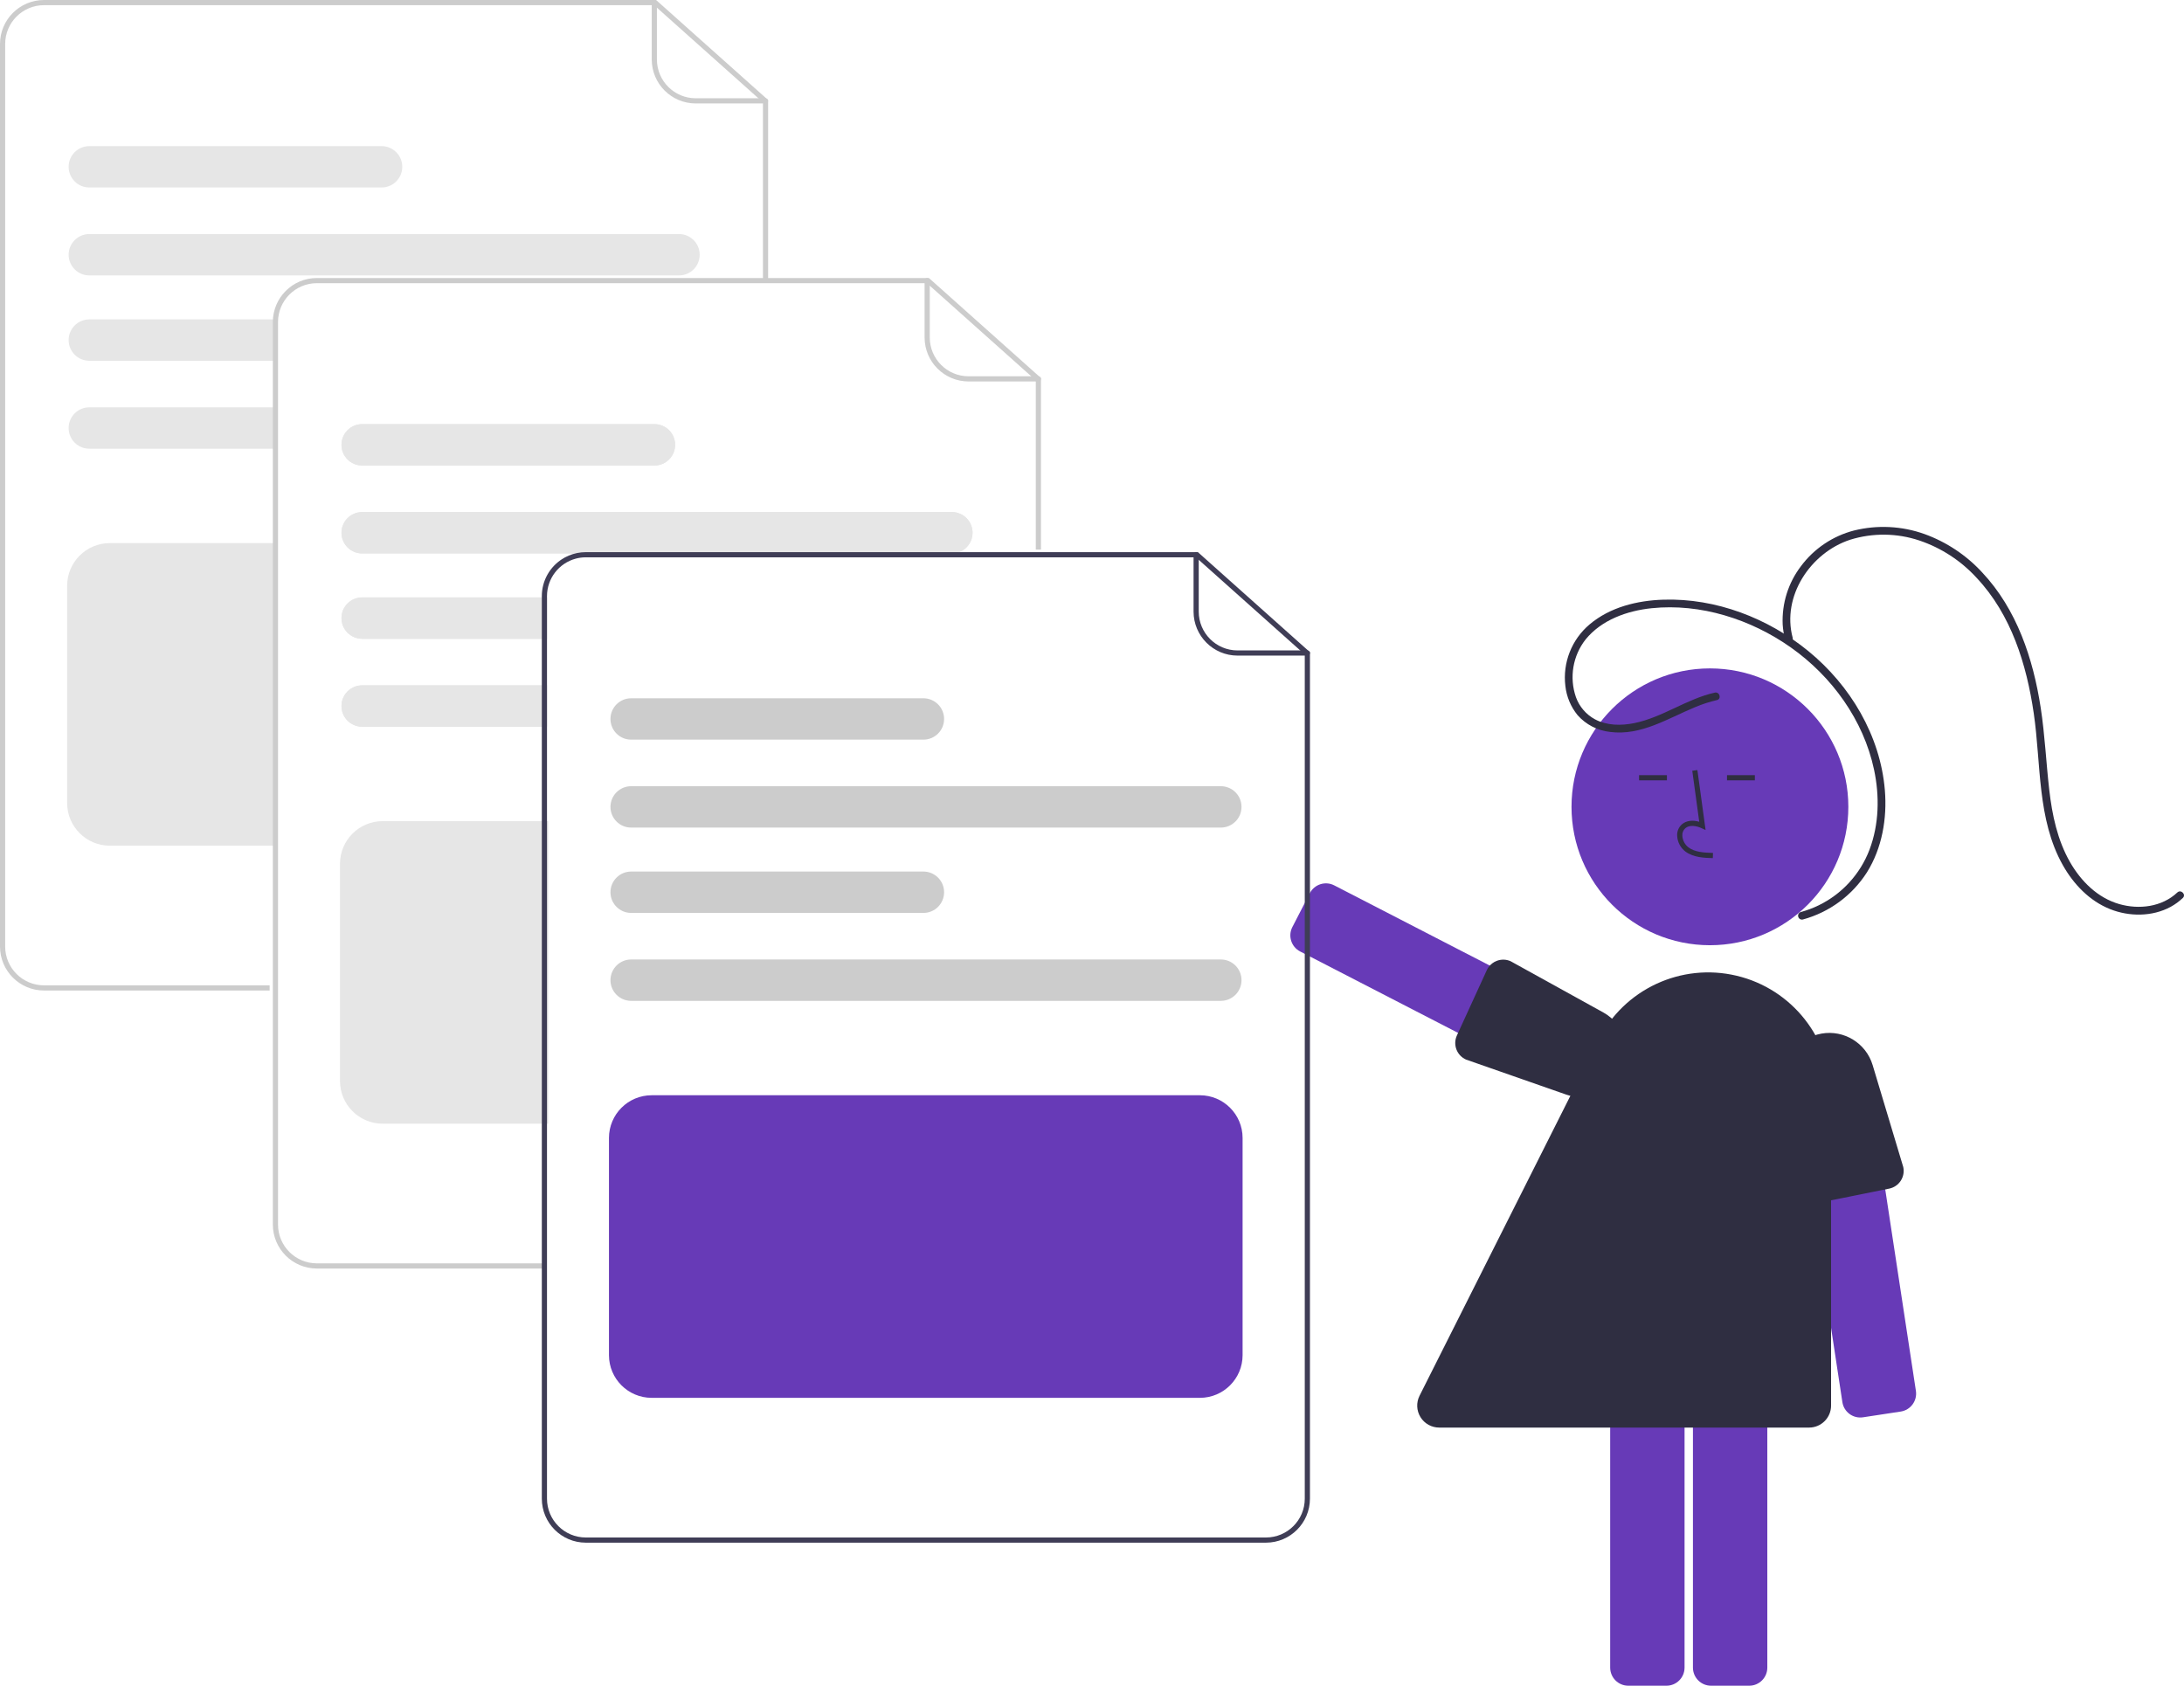
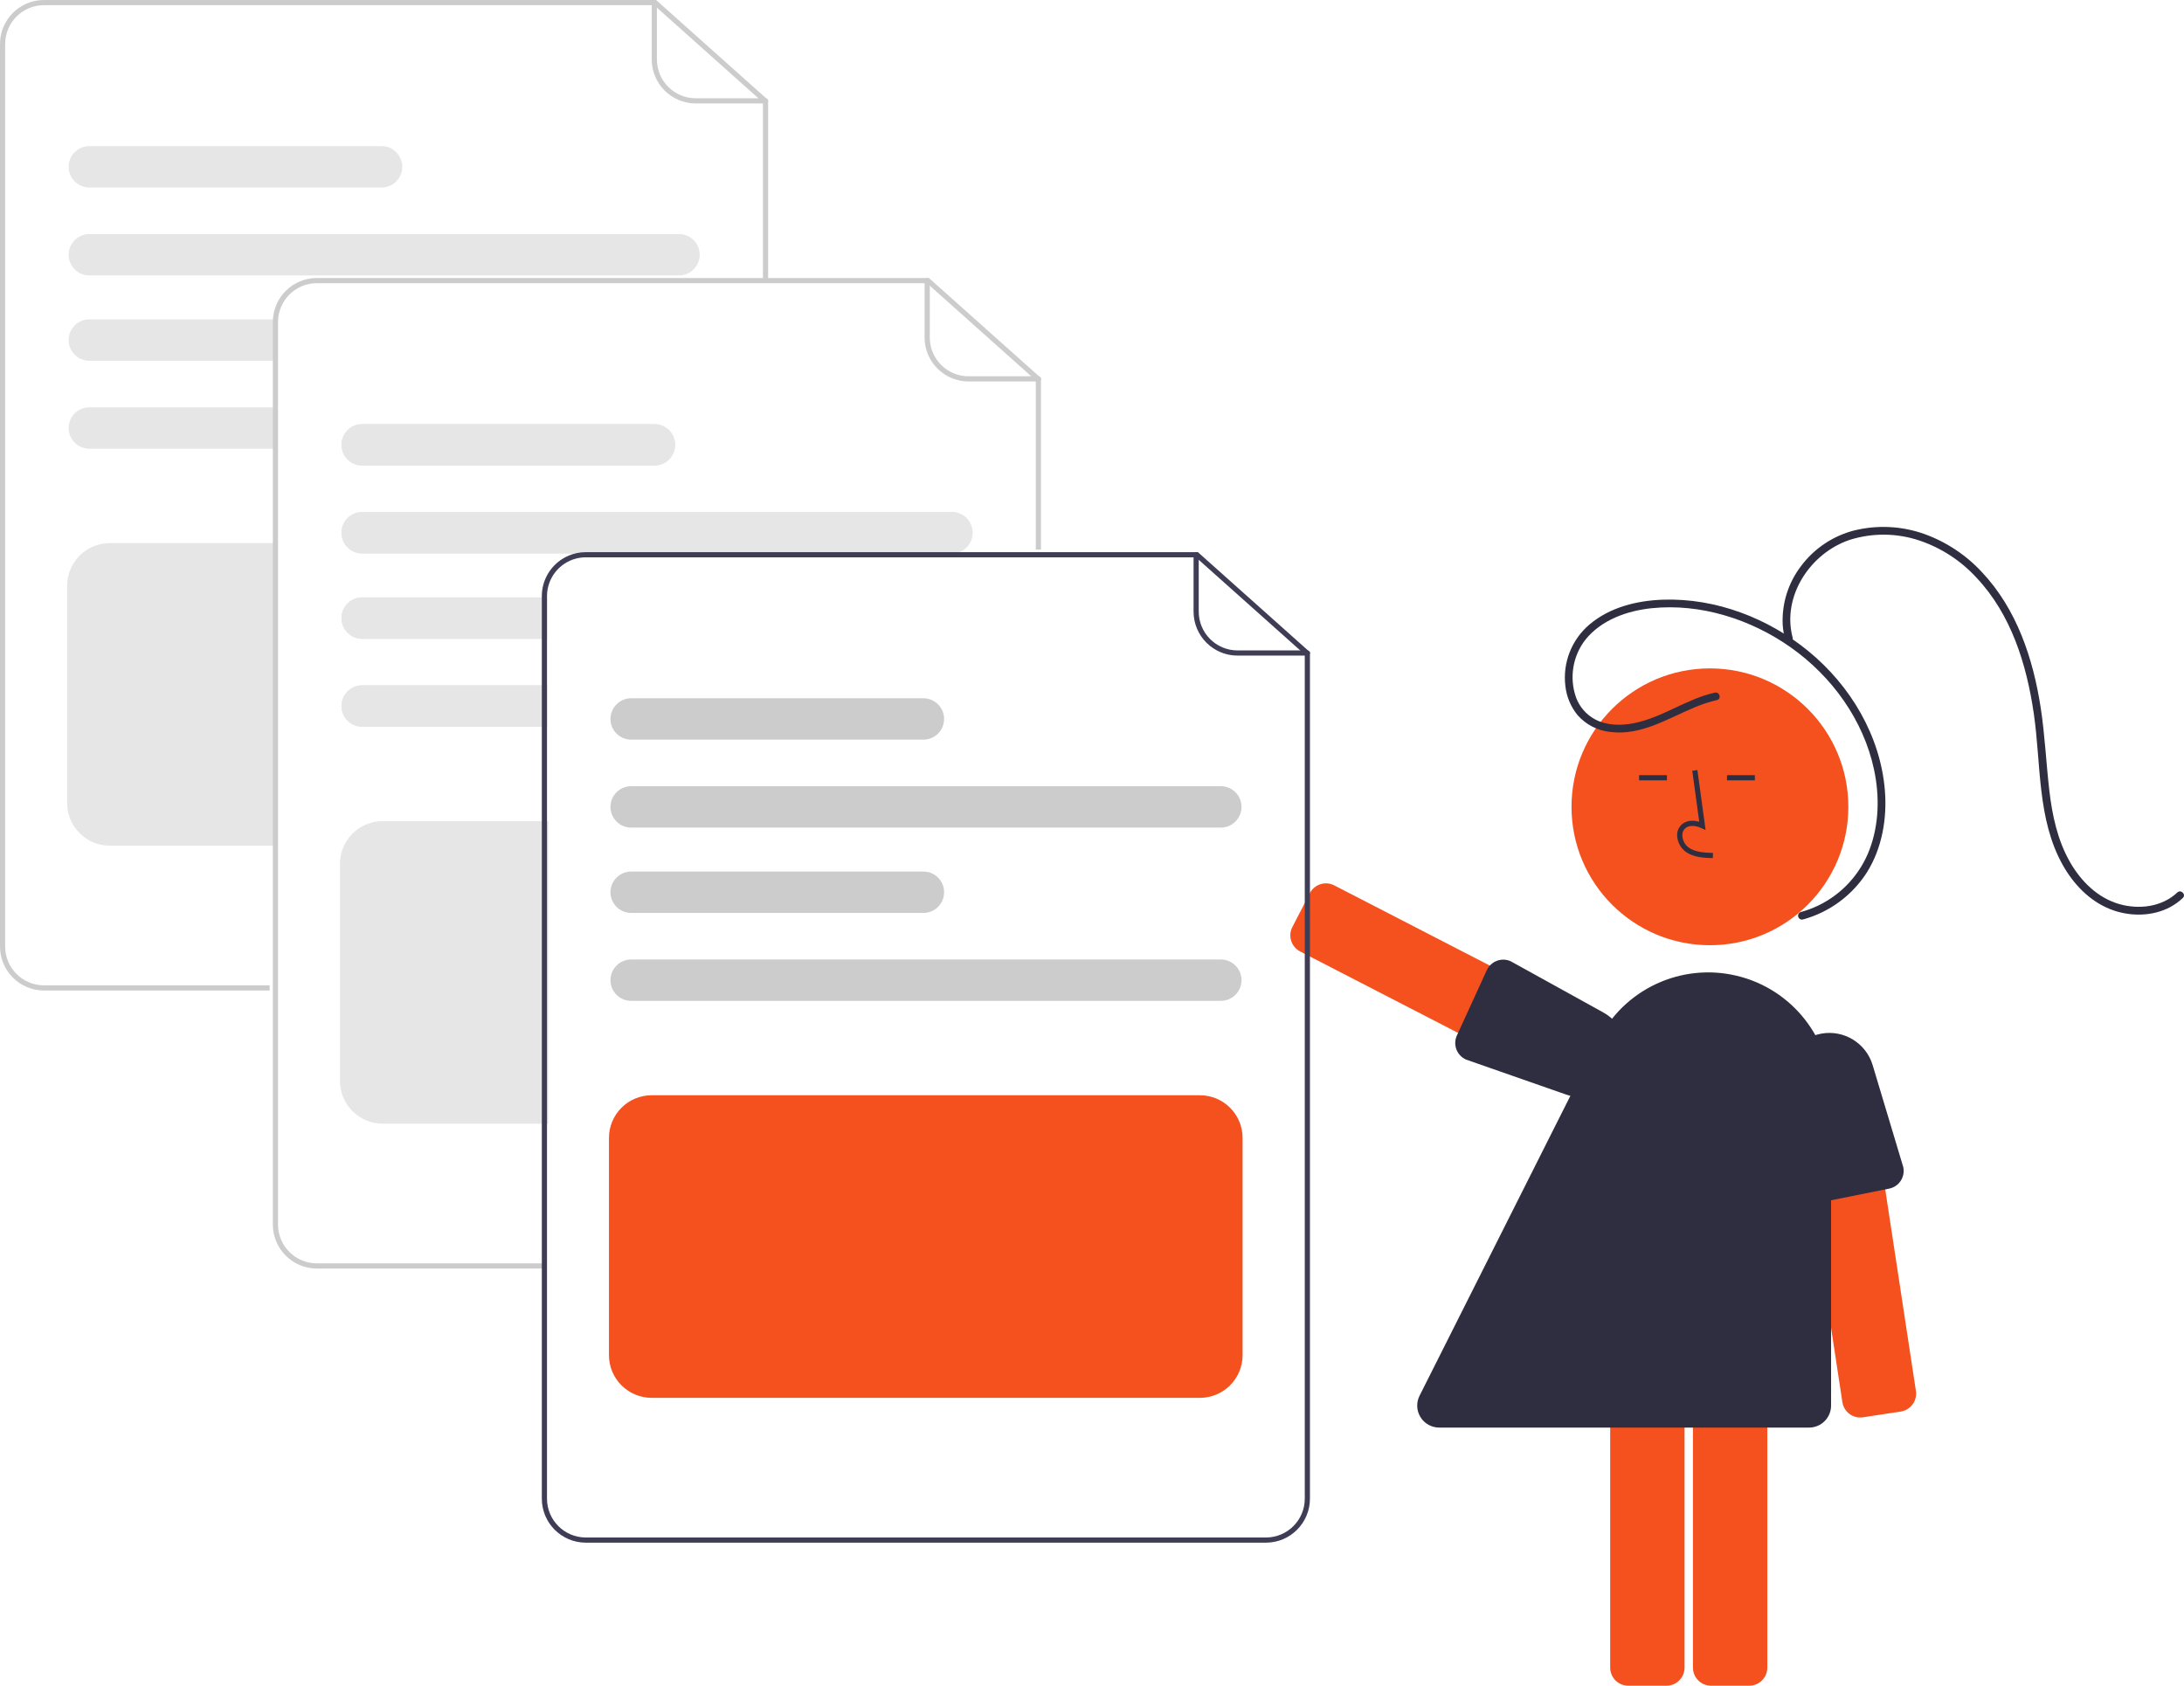
<svg xmlns="http://www.w3.org/2000/svg" data-name="Layer 1" width="844.46" height="651.814" viewBox="0 0 844.46 651.814">
-   <path d="M789.817,548.366,680.48,491.995a7.007,7.007,0,0,1-3.014-9.429l6.763-13.118a7.008,7.008,0,0,1,9.429-3.014l109.337,56.372a7.007,7.007,0,0,1,3.014,9.429l-6.764,13.118a6.952,6.952,0,0,1-4.092,3.457,7.034,7.034,0,0,1-2.144.337A6.956,6.956,0,0,1,789.817,548.366Z" transform="translate(-177.7702 -124.0932)" fill="#673ab7" />
+   <path d="M789.817,548.366,680.48,491.995a7.007,7.007,0,0,1-3.014-9.429l6.763-13.118a7.008,7.008,0,0,1,9.429-3.014l109.337,56.372a7.007,7.007,0,0,1,3.014,9.429l-6.764,13.118a6.952,6.952,0,0,1-4.092,3.457,7.034,7.034,0,0,1-2.144.337A6.956,6.956,0,0,1,789.817,548.366Z" transform="translate(-177.7702 -124.0932)" fill="#F4511E" />
  <path d="M756.482,495.633a6.966,6.966,0,0,1,5.394.141l35.831,19.812a17.469,17.469,0,0,1,7.253,22.952l-.449-.219.449.219a17.484,17.484,0,0,1-21.476,8.842l-38.859-13.582a6.999,6.999,0,0,1-3.573-9.237L752.606,499.33a7.037,7.037,0,0,1,.743-1.294A6.958,6.958,0,0,1,756.482,495.633Z" transform="translate(-177.7702 -124.0932)" fill="#2f2e41" />
-   <circle cx="661.155" cy="311.968" r="53.519" fill="#673ab7" />
-   <path d="M832.358,768.907V645.893a7.008,7.008,0,0,1,7-7h14.759a7.008,7.008,0,0,1,7,7V768.907a7.008,7.008,0,0,1-7,7H839.358A7.008,7.008,0,0,1,832.358,768.907Z" transform="translate(-177.7702 -124.0932)" fill="#673ab7" />
-   <path d="M800.358,768.907V645.893a7.008,7.008,0,0,1,7-7h14.759a7.008,7.008,0,0,1,7,7V768.907a7.008,7.008,0,0,1-7,7H807.358A7.008,7.008,0,0,1,800.358,768.907Z" transform="translate(-177.7702 -124.0932)" fill="#673ab7" />
+   <circle cx="661.155" cy="311.968" r="53.519" fill="#F4511E" />
+   <path d="M832.358,768.907V645.893a7.008,7.008,0,0,1,7-7h14.759a7.008,7.008,0,0,1,7,7V768.907a7.008,7.008,0,0,1-7,7H839.358A7.008,7.008,0,0,1,832.358,768.907Z" transform="translate(-177.7702 -124.0932)" fill="#F4511E" />
+   <path d="M800.358,768.907V645.893a7.008,7.008,0,0,1,7-7h14.759a7.008,7.008,0,0,1,7,7V768.907a7.008,7.008,0,0,1-7,7H807.358A7.008,7.008,0,0,1,800.358,768.907Z" transform="translate(-177.7702 -124.0932)" fill="#F4511E" />
  <path d="M840.049,455.897l.056-2c-3.721-.104-7.001-.337-9.466-2.138A6.148,6.148,0,0,1,828.258,447.231a3.514,3.514,0,0,1,1.153-2.895c1.636-1.382,4.269-.935,6.188-.055l1.655.759-3.173-23.19-1.981.271,2.699,19.727c-2.607-.767-5.023-.437-6.678.961a5.471,5.471,0,0,0-1.86,4.492,8.133,8.133,0,0,0,3.2,6.073C832.627,455.689,836.742,455.804,840.049,455.897Z" transform="translate(-177.7702 -124.0932)" fill="#2f2e41" />
  <rect x="633.758" y="299.73" width="10.771" height="2" fill="#2f2e41" />
  <rect x="667.758" y="299.73" width="10.771" height="2" fill="#2f2e41" />
-   <path d="M890.139,666.249,871.629,544.635a7.007,7.007,0,0,1,5.867-7.973L892.087,534.441a7.008,7.008,0,0,1,7.974,5.867L918.571,661.921a7.008,7.008,0,0,1-5.867,7.974l-14.591,2.221a6.994,6.994,0,0,1-7.974-5.867Z" transform="translate(-177.7702 -124.0932)" fill="#673ab7" />
+   <path d="M890.139,666.249,871.629,544.635a7.007,7.007,0,0,1,5.867-7.973L892.087,534.441a7.008,7.008,0,0,1,7.974,5.867L918.571,661.921a7.008,7.008,0,0,1-5.867,7.974l-14.591,2.221a6.994,6.994,0,0,1-7.974-5.867Z" transform="translate(-177.7702 -124.0932)" fill="#F4511E" />
  <path d="M875.834,588.191a6.966,6.966,0,0,1-3.055-4.448l-5.019-40.635a17.469,17.469,0,0,1,14.311-19.354l.087.492-.087-.492a17.484,17.484,0,0,1,19.773,12.184l11.84,39.425a6.999,6.999,0,0,1-5.375,8.318l-27.205,5.474a7.037,7.037,0,0,1-1.484.159A6.958,6.958,0,0,1,875.834,588.191Z" transform="translate(-177.7702 -124.0932)" fill="#2f2e41" />
  <path d="M877.27,676.093H734.247a8.5,8.5,0,0,1-7.594-12.319L795.802,526.263a47.516,47.516,0,0,1,89.968,21.347V667.593A8.51,8.51,0,0,1,877.27,676.093Z" transform="translate(-177.7702 -124.0932)" fill="#2f2e41" />
  <path d="M840.821,391.907c-10.956,2.446-20.197,9.587-31.212,11.807-5.02,1.012-10.548.97-15.158-1.501a15.799,15.799,0,0,1-7.335-8.559,23.621,23.621,0,0,1,3.767-22.341c6.184-7.57,16.043-11.058,25.502-12.041,18.93-1.967,38.375,4.271,53.783,15.137,15.909,11.22,28.114,28.067,32.208,47.241,2.188,10.25,1.973,21.153-1.764,31.023a39.528,39.528,0,0,1-19.769,21.545,38.796,38.796,0,0,1-6.766,2.519,1.501,1.501,0,0,0,.798,2.893A42.731,42.731,0,0,0,899.642,461.391c5.861-9.375,7.827-20.852,6.925-31.759-1.746-21.099-13.349-40.492-29.569-53.768-15.582-12.754-35.74-20.515-56.007-19.898-10.164.309-20.715,2.889-28.619,9.587a26.919,26.919,0,0,0-9.342,23.787,21.571,21.571,0,0,0,4.736,11.294,19.518,19.518,0,0,0,12.528,6.47c11.984,1.56,22.376-5.233,32.966-9.6a51.263,51.263,0,0,1,8.36-2.705c1.883-.421,1.086-3.313-.798-2.893Z" transform="translate(-177.7702 -124.0932)" fill="#2f2e41" />
  <path d="M870.923,370.705c-4.303-16.107,6.926-32.872,22.184-37.902a43.585,43.585,0,0,1,26.84.299,52.942,52.942,0,0,1,22.118,14.441c13.374,14.228,19.299,33.432,22.071,52.366,2.862,19.549,1.247,40.961,11.25,58.725,4.147,7.365,10.303,13.814,18.257,16.986,7.42,2.959,16.31,2.973,23.419-.873a22.458,22.458,0,0,0,4.705-3.437c1.407-1.328-.717-3.446-2.121-2.121-5.953,5.617-14.825,6.677-22.476,4.472-8.345-2.404-14.769-8.818-19.001-16.203-4.895-8.541-6.933-18.303-8.045-27.989-1.213-10.574-1.681-21.204-3.302-31.735-2.923-18.993-9.238-38.059-22.636-52.312a56.363,56.363,0,0,0-22.275-14.821,47.224,47.224,0,0,0-27.278-1.377,37.203,37.203,0,0,0-20.506,13.79,34.679,34.679,0,0,0-7.073,22.536,30.616,30.616,0,0,0,.975,5.953,1.501,1.501,0,0,0,2.893-.798Z" transform="translate(-177.7702 -124.0932)" fill="#2f2e41" />
  <path d="M282.03,507.093H194.77a17.019,17.019,0,0,1-17-17v-349a17.019,17.019,0,0,1,17-17H431.451l43.319,38.678v70.322h-2V163.667L430.688,126.093H194.77a15.017,15.017,0,0,0-15,15v349a15.017,15.017,0,0,0,15,15h87.26Z" transform="translate(-177.7702 -124.0932)" fill="#ccc" />
  <path d="M473.77,164.093h-27a17.019,17.019,0,0,1-17-17v-22a1,1,0,1,1,2,0v22a15.017,15.017,0,0,0,15,15h27a1,1,0,0,1,0,2Z" transform="translate(-177.7702 -124.0932)" fill="#ccc" />
  <path d="M440.31,214.593h-228a8,8,0,0,0,0,16h228a8,8,0,0,0,0-16Z" transform="translate(-177.7702 -124.0932)" fill="#e6e6e6" />
  <path d="M325.31,180.593h-113a8,8,0,0,0,0,16h113a8,8,0,0,0,0-16Z" transform="translate(-177.7702 -124.0932)" fill="#e6e6e6" />
  <path d="M212.31,281.593a8,8,0,0,0,0,16h71.46v-16Z" transform="translate(-177.7702 -124.0932)" fill="#e6e6e6" />
  <path d="M212.31,247.593a8,8,0,1,0,0,16h71.46v-16Z" transform="translate(-177.7702 -124.0932)" fill="#e6e6e6" />
  <path d="M284.27,451.093h-64.04a16.519,16.519,0,0,1-16.5-16.5v-84a16.519,16.519,0,0,1,16.5-16.5h64.04Z" transform="translate(-177.7702 -124.0932)" fill="#e6e6e6" />
  <path d="M387.53,614.593H300.27a17.019,17.019,0,0,1-17-17v-349a17.019,17.019,0,0,1,17-17H536.951l43.319,38.678v66.322h-2V271.167L536.188,233.593H300.27a15.017,15.017,0,0,0-15,15v349a15.017,15.017,0,0,0,15,15h87.26Z" transform="translate(-177.7702 -124.0932)" fill="#ccc" />
  <path d="M579.27,271.593h-27a17.019,17.019,0,0,1-17-17v-22a1,1,0,1,1,2,0v22a15.017,15.017,0,0,0,15,15h27a1,1,0,0,1,0,2Z" transform="translate(-177.7702 -124.0932)" fill="#ccc" />
  <path d="M545.81,322.093h-228a8,8,0,0,0,0,16h228a8,8,0,0,0,0-16Z" transform="translate(-177.7702 -124.0932)" fill="#e6e6e6" />
  <path d="M430.81,288.093h-113a8,8,0,0,0,0,16h113a8,8,0,0,0,0-16Z" transform="translate(-177.7702 -124.0932)" fill="#e6e6e6" />
  <path d="M545.81,322.093h-228a8,8,0,0,0,0,16h228a8,8,0,0,0,0-16Z" transform="translate(-177.7702 -124.0932)" fill="#e6e6e6" />
  <path d="M430.81,288.093h-113a8,8,0,0,0,0,16h113a8,8,0,0,0,0-16Z" transform="translate(-177.7702 -124.0932)" fill="#e6e6e6" />
  <path d="M317.81,389.093a8,8,0,0,0,0,16h71.46v-16Z" transform="translate(-177.7702 -124.0932)" fill="#e6e6e6" />
  <path d="M317.81,355.093a8,8,0,0,0,0,16h71.46v-16Z" transform="translate(-177.7702 -124.0932)" fill="#e6e6e6" />
  <path d="M317.81,389.093a8,8,0,0,0,0,16h71.46v-16Z" transform="translate(-177.7702 -124.0932)" fill="#e6e6e6" />
  <path d="M317.81,355.093a8,8,0,0,0,0,16h71.46v-16Z" transform="translate(-177.7702 -124.0932)" fill="#e6e6e6" />
  <path d="M389.77,558.593h-64.04a16.519,16.519,0,0,1-16.5-16.5v-84a16.519,16.519,0,0,1,16.5-16.5h64.04Z" transform="translate(-177.7702 -124.0932)" fill="#e6e6e6" />
  <path d="M395.41,340.093a16.994,16.994,0,0,0-8.14,14.5v2.5h2v-2.5a15.027,15.027,0,0,1,11.15-14.5Zm245.54-2.5H404.27a17.02,17.02,0,0,0-17,17v349a17.024,17.024,0,0,0,17,17h263a17.024,17.024,0,0,0,17-17v-327.32Zm41.32,366a15.018,15.018,0,0,1-15,15h-263a15.018,15.018,0,0,1-15-15v-349a15.027,15.027,0,0,1,11.15-14.5,14.833,14.833,0,0,1,3.85-.5H640.19l42.08,37.57Zm-286.86-363.5a16.994,16.994,0,0,0-8.14,14.5v2.5h2v-2.5a15.027,15.027,0,0,1,11.15-14.5Z" transform="translate(-177.7702 -124.0932)" fill="#3f3d56" />
  <path d="M683.27,377.593h-27a17.019,17.019,0,0,1-17-17v-22a1,1,0,0,1,2,0v22a15.017,15.017,0,0,0,15,15h27a1,1,0,0,1,0,2Z" transform="translate(-177.7702 -124.0932)" fill="#3f3d56" />
  <path d="M649.812,444.093h-228a8,8,0,1,1,0-16h228a8,8,0,0,1,0,16Z" transform="translate(-177.7702 -124.0932)" fill="#ccc" />
  <path d="M534.812,410.093h-113a8,8,0,1,1,0-16h113a8,8,0,0,1,0,16Z" transform="translate(-177.7702 -124.0932)" fill="#ccc" />
  <path d="M649.812,511.093h-228a8,8,0,1,1,0-16h228a8,8,0,0,1,0,16Z" transform="translate(-177.7702 -124.0932)" fill="#ccc" />
  <path d="M534.812,477.093h-113a8,8,0,1,1,0-16h113a8,8,0,0,1,0,16Z" transform="translate(-177.7702 -124.0932)" fill="#ccc" />
-   <path d="M641.729,664.593h-212a16.519,16.519,0,0,1-16.5-16.5v-84a16.519,16.519,0,0,1,16.5-16.5h212a16.519,16.519,0,0,1,16.5,16.5v84A16.519,16.519,0,0,1,641.729,664.593Z" transform="translate(-177.7702 -124.0932)" fill="#673ab7" />
+   <path d="M641.729,664.593h-212a16.519,16.519,0,0,1-16.5-16.5v-84a16.519,16.519,0,0,1,16.5-16.5h212a16.519,16.519,0,0,1,16.5,16.5v84A16.519,16.519,0,0,1,641.729,664.593Z" transform="translate(-177.7702 -124.0932)" fill="#F4511E" />
</svg>
